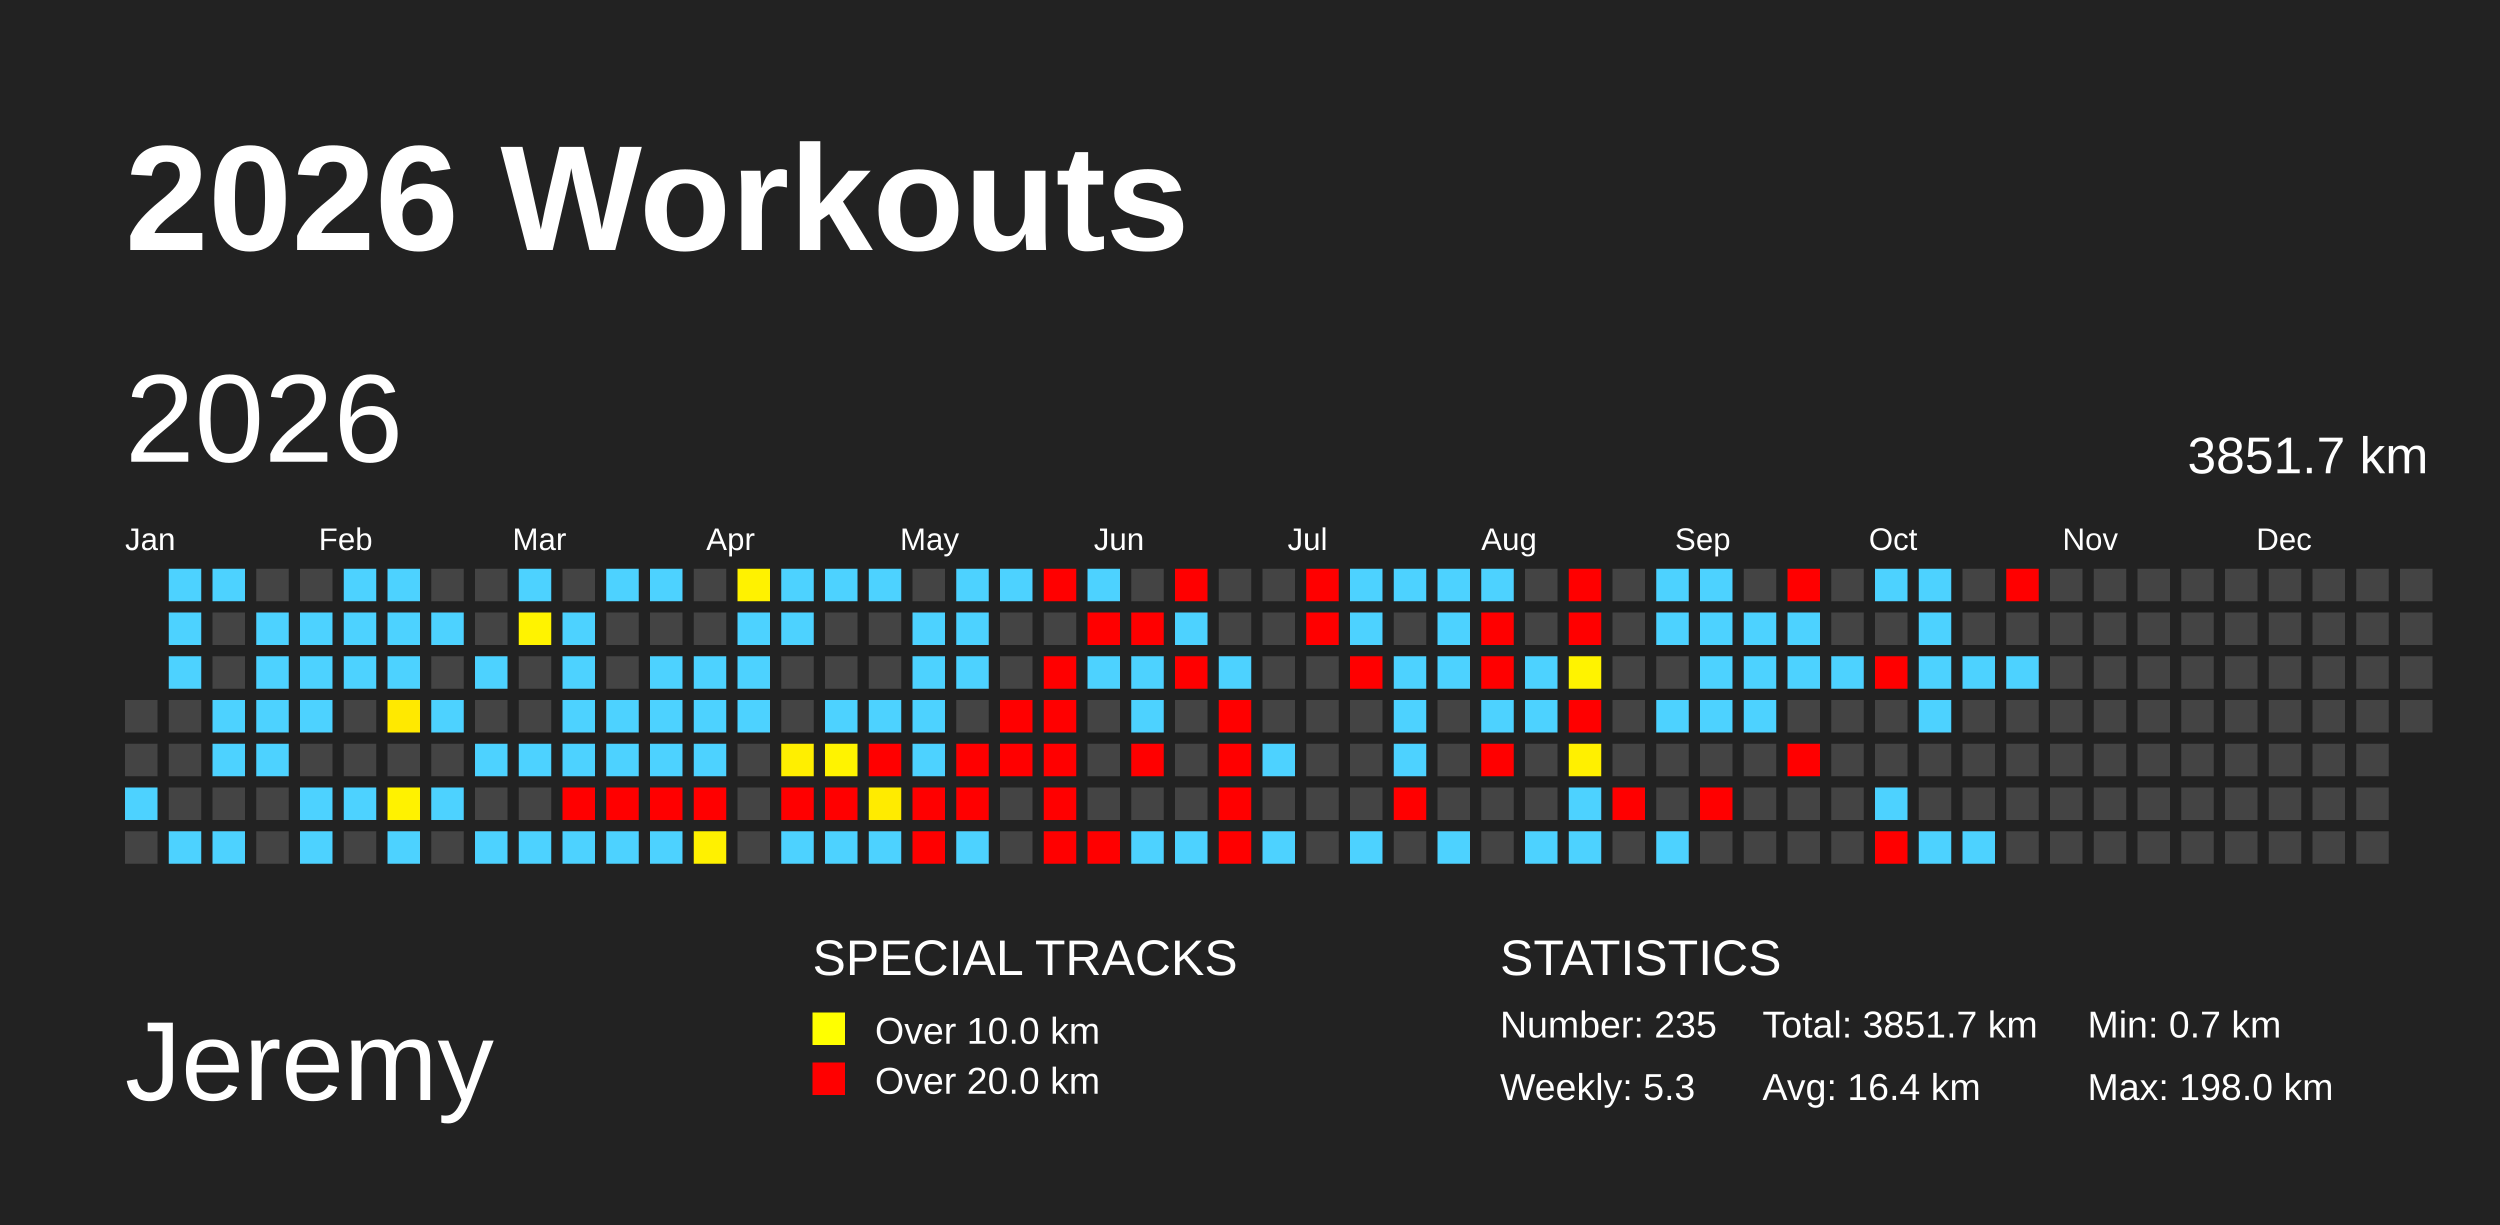
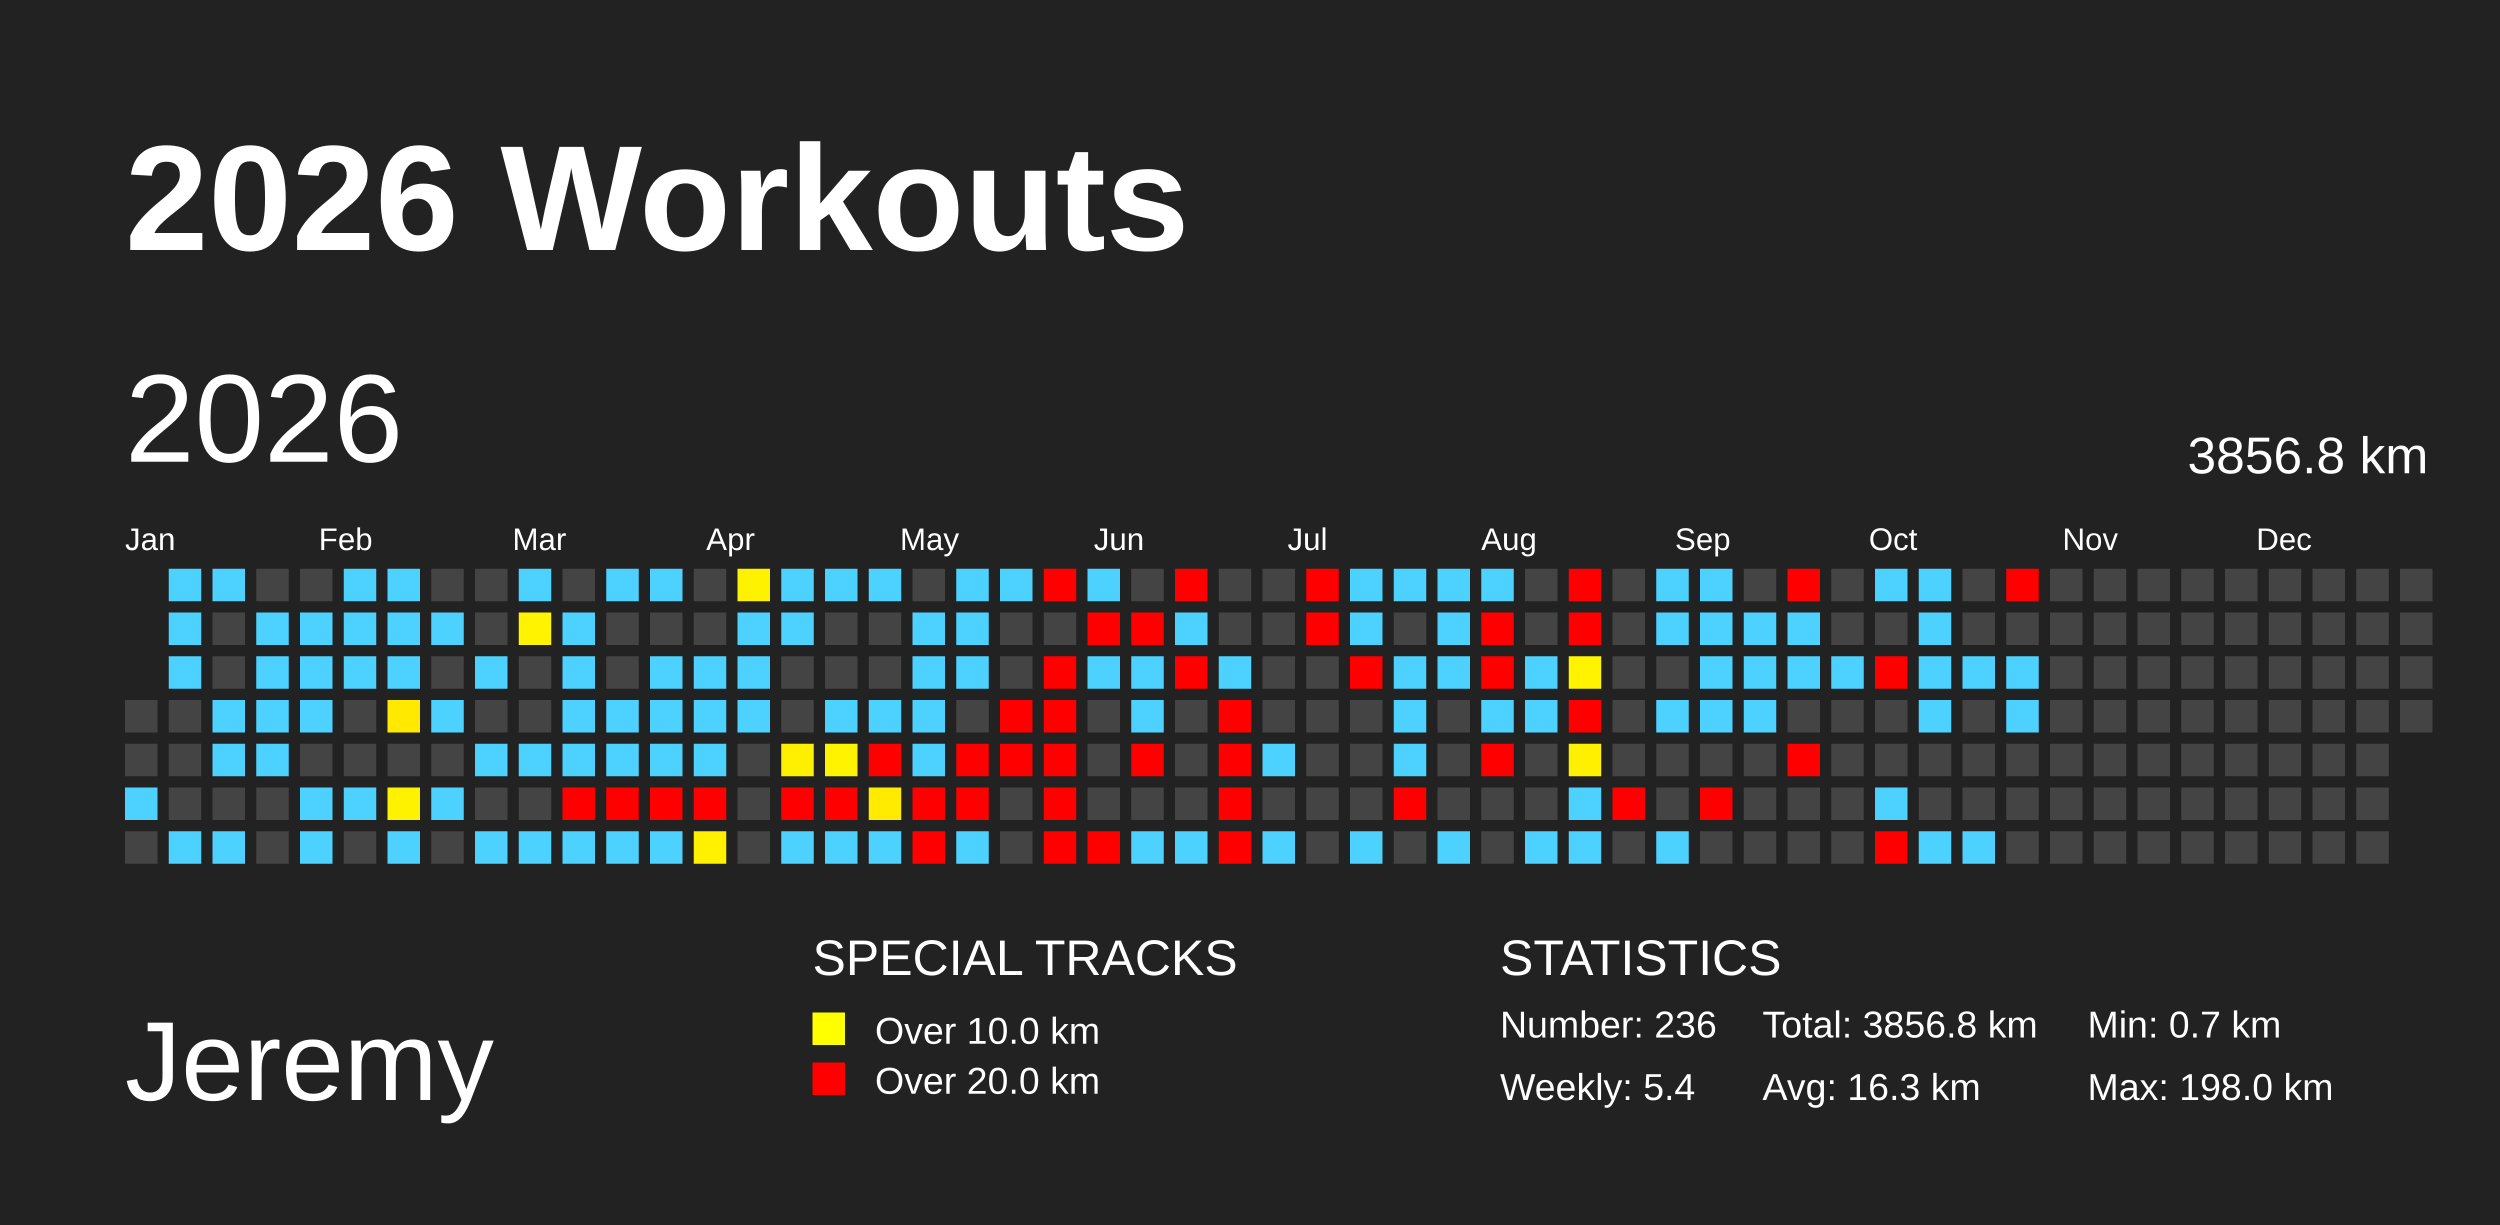
<svg xmlns="http://www.w3.org/2000/svg" baseProfile="full" height="98mm" version="1.1" viewBox="0,0,200,98" width="200mm">
  <defs>
    <pattern height="2" id="indoor-stripe" patternUnits="userSpaceOnUse" width="2">
      <line stroke="white" stroke-opacity="0.45" stroke-width="0.5" x1="0" x2="2" y1="2" y2="0" />
    </pattern>
  </defs>
  <rect fill="#222222" height="98" width="200" x="0" y="0" />
  <text fill="#FFFFFF" style="font-size:12px; font-family:Arial; font-weight:bold;" x="10" y="20">2026 Workouts</text>
  <text fill="#FFFFFF" style="font-size:9px; font-family:Arial" x="10" y="88">Jeremy</text>
  <text fill="#FFFFFF" style="font-size:4px; font-family:Arial" x="65" y="78">SPECIAL TRACKS</text>
  <rect fill="yellow" height="2.6" width="2.6" x="65" y="81" />
  <text fill="#FFFFFF" style="font-size:3px; font-family:Arial" x="70" y="83.5">Over 10.0 km</text>
  <rect fill="red" height="2.6" width="2.6" x="65" y="85" />
  <text fill="#FFFFFF" style="font-size:3px; font-family:Arial" x="70" y="87.5">Over 20.0 km</text>
  <text fill="#FFFFFF" style="font-size:4px; font-family:Arial" x="120" y="78">STATISTICS</text>
-   <text fill="#FFFFFF" style="font-size:3px; font-family:Arial" x="120" y="83">Number: 235</text>
-   <text fill="#FFFFFF" style="font-size:3px; font-family:Arial" x="120" y="88">Weekly: 5.3</text>
-   <text fill="#FFFFFF" style="font-size:3px; font-family:Arial" x="141" y="83">Total: 3851.7 km</text>
-   <text fill="#FFFFFF" style="font-size:3px; font-family:Arial" x="141" y="88">Avg: 16.4 km</text>
+   <text fill="#FFFFFF" style="font-size:3px; font-family:Arial" x="120" y="83">Number: 236</text>
+   <text fill="#FFFFFF" style="font-size:3px; font-family:Arial" x="120" y="88">Weekly: 5.4</text>
+   <text fill="#FFFFFF" style="font-size:3px; font-family:Arial" x="141" y="83">Total: 3856.8 km</text>
+   <text fill="#FFFFFF" style="font-size:3px; font-family:Arial" x="141" y="88">Avg: 16.3 km</text>
  <text fill="#FFFFFF" style="font-size:3px; font-family:Arial" x="167" y="83">Min: 0.7 km</text>
  <text fill="#FFFFFF" style="font-size:3px; font-family:Arial" x="167" y="88">Max: 198.0 km</text>
  <text dominant-baseline="hanging" fill="#FFFFFF" style="font-size:10.0px; font-family:Arial;" x="10" y="30">2026</text>
-   <text dominant-baseline="hanging" fill="#FFFFFF" style="font-size:4.125px; font-family:Arial;" x="175" y="35">3851.7 km</text>
+   <text dominant-baseline="hanging" fill="#FFFFFF" style="font-size:4.125px; font-family:Arial;" x="175" y="35">3856.8 km</text>
  <text fill="#FFFFFF" style="font-size:2.5px; font-family:Arial" x="10.0" y="44">Jan</text>
  <text fill="#FFFFFF" style="font-size:2.5px; font-family:Arial" x="25.5" y="44">Feb</text>
  <text fill="#FFFFFF" style="font-size:2.5px; font-family:Arial" x="41.0" y="44">Mar</text>
  <text fill="#FFFFFF" style="font-size:2.5px; font-family:Arial" x="56.5" y="44">Apr</text>
  <text fill="#FFFFFF" style="font-size:2.5px; font-family:Arial" x="72.0" y="44">May</text>
  <text fill="#FFFFFF" style="font-size:2.5px; font-family:Arial" x="87.5" y="44">Jun</text>
  <text fill="#FFFFFF" style="font-size:2.5px; font-family:Arial" x="103.0" y="44">Jul</text>
  <text fill="#FFFFFF" style="font-size:2.5px; font-family:Arial" x="118.5" y="44">Aug</text>
  <text fill="#FFFFFF" style="font-size:2.5px; font-family:Arial" x="134.0" y="44">Sep</text>
  <text fill="#FFFFFF" style="font-size:2.5px; font-family:Arial" x="149.5" y="44">Oct</text>
  <text fill="#FFFFFF" style="font-size:2.5px; font-family:Arial" x="165.0" y="44">Nov</text>
  <text fill="#FFFFFF" style="font-size:2.5px; font-family:Arial" x="180.5" y="44">Dec</text>
  <rect fill="#444444" height="2.6" width="2.6" x="10.0" y="56.0" />
  <rect fill="#444444" height="2.6" width="2.6" x="10.0" y="59.5" />
  <rect fill="#4dd2ff" height="2.6" width="2.6" x="10.0" y="63.0" />
  <rect fill="#444444" height="2.6" width="2.6" x="10.0" y="66.5" />
  <rect fill="#4dd2ff" height="2.6" width="2.6" x="13.5" y="45.5" />
  <rect fill="#4dd2ff" height="2.6" width="2.6" x="13.5" y="49.0" />
  <rect fill="#4dd2ff" height="2.6" width="2.6" x="13.5" y="52.5" />
  <rect fill="#444444" height="2.6" width="2.6" x="13.5" y="56.0" />
  <rect fill="#444444" height="2.6" width="2.6" x="13.5" y="59.5" />
  <rect fill="#444444" height="2.6" width="2.6" x="13.5" y="63.0" />
  <rect fill="#4dd2ff" height="2.6" width="2.6" x="13.5" y="66.5" />
  <rect fill="#4dd2ff" height="2.6" width="2.6" x="17.0" y="45.5" />
  <rect fill="#444444" height="2.6" width="2.6" x="17.0" y="49.0" />
  <rect fill="#444444" height="2.6" width="2.6" x="17.0" y="52.5" />
  <rect fill="#4dd2ff" height="2.6" width="2.6" x="17.0" y="56.0" />
  <rect fill="#4dd2ff" height="2.6" width="2.6" x="17.0" y="59.5" />
  <rect fill="#444444" height="2.6" width="2.6" x="17.0" y="63.0" />
  <rect fill="#4dd2ff" height="2.6" width="2.6" x="17.0" y="66.5" />
  <rect fill="#444444" height="2.6" width="2.6" x="20.5" y="45.5" />
  <rect fill="#4dd2ff" height="2.6" width="2.6" x="20.5" y="49.0" />
  <rect fill="#4dd2ff" height="2.6" width="2.6" x="20.5" y="52.5" />
  <rect fill="#4dd2ff" height="2.6" width="2.6" x="20.5" y="56.0" />
  <rect fill="#4dd2ff" height="2.6" width="2.6" x="20.5" y="59.5" />
  <rect fill="#444444" height="2.6" width="2.6" x="20.5" y="63.0" />
  <rect fill="#444444" height="2.6" width="2.6" x="20.5" y="66.5" />
  <rect fill="#444444" height="2.6" width="2.6" x="24.0" y="45.5" />
  <rect fill="#4dd2ff" height="2.6" width="2.6" x="24.0" y="49.0" />
  <rect fill="#4dd2ff" height="2.6" width="2.6" x="24.0" y="52.5" />
  <rect fill="#4dd2ff" height="2.6" width="2.6" x="24.0" y="56.0" />
  <rect fill="#444444" height="2.6" width="2.6" x="24.0" y="59.5" />
  <rect fill="#4dd2ff" height="2.6" width="2.6" x="24.0" y="63.0" />
  <rect fill="#4dd2ff" height="2.6" width="2.6" x="24.0" y="66.5" />
  <rect fill="#4dd2ff" height="2.6" width="2.6" x="27.5" y="45.5" />
  <rect fill="#4dd2ff" height="2.6" width="2.6" x="27.5" y="49.0" />
  <rect fill="#4dd2ff" height="2.6" width="2.6" x="27.5" y="52.5" />
  <rect fill="#444444" height="2.6" width="2.6" x="27.5" y="56.0" />
  <rect fill="#444444" height="2.6" width="2.6" x="27.5" y="59.5" />
  <rect fill="#4dd2ff" height="2.6" width="2.6" x="27.5" y="63.0" />
  <rect fill="#444444" height="2.6" width="2.6" x="27.5" y="66.5" />
  <rect fill="#4dd2ff" height="2.6" width="2.6" x="31.0" y="45.5" />
  <rect fill="#4dd2ff" height="2.6" width="2.6" x="31.0" y="49.0" />
  <rect fill="#4dd2ff" height="2.6" width="2.6" x="31.0" y="52.5" />
  <rect fill="#ffe900" height="2.6" width="2.6" x="31.0" y="56.0" />
  <rect fill="#444444" height="2.6" width="2.6" x="31.0" y="59.5" />
  <rect fill="#fff200" height="2.6" width="2.6" x="31.0" y="63.0" />
  <rect fill="#4dd2ff" height="2.6" width="2.6" x="31.0" y="66.5" />
  <rect fill="#444444" height="2.6" width="2.6" x="34.5" y="45.5" />
  <rect fill="#4dd2ff" height="2.6" width="2.6" x="34.5" y="49.0" />
  <rect fill="#444444" height="2.6" width="2.6" x="34.5" y="52.5" />
  <rect fill="#4dd2ff" height="2.6" width="2.6" x="34.5" y="56.0" />
  <rect fill="#444444" height="2.6" width="2.6" x="34.5" y="59.5" />
  <rect fill="#4dd2ff" height="2.6" width="2.6" x="34.5" y="63.0" />
  <rect fill="#444444" height="2.6" width="2.6" x="34.5" y="66.5" />
  <rect fill="#444444" height="2.6" width="2.6" x="38.0" y="45.5" />
  <rect fill="#444444" height="2.6" width="2.6" x="38.0" y="49.0" />
  <rect fill="#4dd2ff" height="2.6" width="2.6" x="38.0" y="52.5" />
  <rect fill="#444444" height="2.6" width="2.6" x="38.0" y="56.0" />
  <rect fill="#4dd2ff" height="2.6" width="2.6" x="38.0" y="59.5" />
  <rect fill="#444444" height="2.6" width="2.6" x="38.0" y="63.0" />
  <rect fill="#4dd2ff" height="2.6" width="2.6" x="38.0" y="66.5" />
  <rect fill="#4dd2ff" height="2.6" width="2.6" x="41.5" y="45.5" />
  <rect fill="#fff300" height="2.6" width="2.6" x="41.5" y="49.0" />
  <rect fill="#444444" height="2.6" width="2.6" x="41.5" y="52.5" />
  <rect fill="#444444" height="2.6" width="2.6" x="41.5" y="56.0" />
  <rect fill="#4dd2ff" height="2.6" width="2.6" x="41.5" y="59.5" />
  <rect fill="#444444" height="2.6" width="2.6" x="41.5" y="63.0" />
  <rect fill="#4dd2ff" height="2.6" width="2.6" x="41.5" y="66.5" />
  <rect fill="#444444" height="2.6" width="2.6" x="45.0" y="45.5" />
  <rect fill="#4dd2ff" height="2.6" width="2.6" x="45.0" y="49.0" />
  <rect fill="#4dd2ff" height="2.6" width="2.6" x="45.0" y="52.5" />
  <rect fill="#4dd2ff" height="2.6" width="2.6" x="45.0" y="56.0" />
  <rect fill="#4dd2ff" height="2.6" width="2.6" x="45.0" y="59.5" />
  <rect fill="red" height="2.6" width="2.6" x="45.0" y="63.0" />
  <rect fill="#4dd2ff" height="2.6" width="2.6" x="45.0" y="66.5" />
  <rect fill="#4dd2ff" height="2.6" width="2.6" x="48.5" y="45.5" />
  <rect fill="#444444" height="2.6" width="2.6" x="48.5" y="49.0" />
  <rect fill="#444444" height="2.6" width="2.6" x="48.5" y="52.5" />
  <rect fill="#4dd2ff" height="2.6" width="2.6" x="48.5" y="56.0" />
  <rect fill="#4dd2ff" height="2.6" width="2.6" x="48.5" y="59.5" />
  <rect fill="red" height="2.6" width="2.6" x="48.5" y="63.0" />
  <rect fill="#4dd2ff" height="2.6" width="2.6" x="48.5" y="66.5" />
  <rect fill="#4dd2ff" height="2.6" width="2.6" x="52.0" y="45.5" />
  <rect fill="#444444" height="2.6" width="2.6" x="52.0" y="49.0" />
  <rect fill="#4dd2ff" height="2.6" width="2.6" x="52.0" y="52.5" />
  <rect fill="#4dd2ff" height="2.6" width="2.6" x="52.0" y="56.0" />
  <rect fill="#4dd2ff" height="2.6" width="2.6" x="52.0" y="59.5" />
  <rect fill="red" height="2.6" width="2.6" x="52.0" y="63.0" />
  <rect fill="#4dd2ff" height="2.6" width="2.6" x="52.0" y="66.5" />
  <rect fill="#444444" height="2.6" width="2.6" x="55.5" y="45.5" />
  <rect fill="#444444" height="2.6" width="2.6" x="55.5" y="49.0" />
  <rect fill="#4dd2ff" height="2.6" width="2.6" x="55.5" y="52.5" />
  <rect fill="#4dd2ff" height="2.6" width="2.6" x="55.5" y="56.0" />
  <rect fill="#4dd2ff" height="2.6" width="2.6" x="55.5" y="59.5" />
  <rect fill="red" height="2.6" width="2.6" x="55.5" y="63.0" />
  <rect fill="#fff100" height="2.6" width="2.6" x="55.5" y="66.5" />
  <rect fill="#fff200" height="2.6" width="2.6" x="59.0" y="45.5" />
  <rect fill="#4dd2ff" height="2.6" width="2.6" x="59.0" y="49.0" />
  <rect fill="#4dd2ff" height="2.6" width="2.6" x="59.0" y="52.5" />
  <rect fill="#4dd2ff" height="2.6" width="2.6" x="59.0" y="56.0" />
  <rect fill="#444444" height="2.6" width="2.6" x="59.0" y="59.5" />
  <rect fill="#444444" height="2.6" width="2.6" x="59.0" y="63.0" />
  <rect fill="#444444" height="2.6" width="2.6" x="59.0" y="66.5" />
  <rect fill="#4dd2ff" height="2.6" width="2.6" x="62.5" y="45.5" />
  <rect fill="#4dd2ff" height="2.6" width="2.6" x="62.5" y="49.0" />
  <rect fill="#444444" height="2.6" width="2.6" x="62.5" y="52.5" />
  <rect fill="#444444" height="2.6" width="2.6" x="62.5" y="56.0" />
  <rect fill="#ffef00" height="2.6" width="2.6" x="62.5" y="59.5" />
  <rect fill="red" height="2.6" width="2.6" x="62.5" y="63.0" />
  <rect fill="#4dd2ff" height="2.6" width="2.6" x="62.5" y="66.5" />
  <rect fill="#4dd2ff" height="2.6" width="2.6" x="66.0" y="45.5" />
  <rect fill="#444444" height="2.6" width="2.6" x="66.0" y="49.0" />
  <rect fill="#444444" height="2.6" width="2.6" x="66.0" y="52.5" />
  <rect fill="#4dd2ff" height="2.6" width="2.6" x="66.0" y="56.0" />
  <rect fill="#fff300" height="2.6" width="2.6" x="66.0" y="59.5" />
  <rect fill="red" height="2.6" width="2.6" x="66.0" y="63.0" />
  <rect fill="#4dd2ff" height="2.6" width="2.6" x="66.0" y="66.5" />
  <rect fill="#4dd2ff" height="2.6" width="2.6" x="69.5" y="45.5" />
  <rect fill="#444444" height="2.6" width="2.6" x="69.5" y="49.0" />
  <rect fill="#444444" height="2.6" width="2.6" x="69.5" y="52.5" />
  <rect fill="#4dd2ff" height="2.6" width="2.6" x="69.5" y="56.0" />
  <rect fill="red" height="2.6" width="2.6" x="69.5" y="59.5" />
  <rect fill="#ffeb00" height="2.6" width="2.6" x="69.5" y="63.0" />
  <rect fill="#4dd2ff" height="2.6" width="2.6" x="69.5" y="66.5" />
  <rect fill="#444444" height="2.6" width="2.6" x="73.0" y="45.5" />
  <rect fill="#4dd2ff" height="2.6" width="2.6" x="73.0" y="49.0" />
  <rect fill="#4dd2ff" height="2.6" width="2.6" x="73.0" y="52.5" />
  <rect fill="#4dd2ff" height="2.6" width="2.6" x="73.0" y="56.0" />
  <rect fill="#4dd2ff" height="2.6" width="2.6" x="73.0" y="59.5" />
  <rect fill="red" height="2.6" width="2.6" x="73.0" y="63.0" />
  <rect fill="red" height="2.6" width="2.6" x="73.0" y="66.5" />
  <rect fill="#4dd2ff" height="2.6" width="2.6" x="76.5" y="45.5" />
  <rect fill="#4dd2ff" height="2.6" width="2.6" x="76.5" y="49.0" />
  <rect fill="#4dd2ff" height="2.6" width="2.6" x="76.5" y="52.5" />
  <rect fill="#444444" height="2.6" width="2.6" x="76.5" y="56.0" />
  <rect fill="red" height="2.6" width="2.6" x="76.5" y="59.5" />
  <rect fill="red" height="2.6" width="2.6" x="76.5" y="63.0" />
  <rect fill="#4dd2ff" height="2.6" width="2.6" x="76.5" y="66.5" />
  <rect fill="#4dd2ff" height="2.6" width="2.6" x="80.0" y="45.5" />
  <rect fill="#444444" height="2.6" width="2.6" x="80.0" y="49.0" />
  <rect fill="#444444" height="2.6" width="2.6" x="80.0" y="52.5" />
  <rect fill="red" height="2.6" width="2.6" x="80.0" y="56.0" />
  <rect fill="red" height="2.6" width="2.6" x="80.0" y="59.5" />
  <rect fill="#444444" height="2.6" width="2.6" x="80.0" y="63.0" />
  <rect fill="#444444" height="2.6" width="2.6" x="80.0" y="66.5" />
  <rect fill="red" height="2.6" width="2.6" x="83.5" y="45.5" />
  <rect fill="#444444" height="2.6" width="2.6" x="83.5" y="49.0" />
  <rect fill="red" height="2.6" width="2.6" x="83.5" y="52.5" />
  <rect fill="red" height="2.6" width="2.6" x="83.5" y="56.0" />
  <rect fill="red" height="2.6" width="2.6" x="83.5" y="59.5" />
  <rect fill="red" height="2.6" width="2.6" x="83.5" y="63.0" />
  <rect fill="red" height="2.6" width="2.6" x="83.5" y="66.5" />
  <rect fill="#4dd2ff" height="2.6" width="2.6" x="87.0" y="45.5" />
  <rect fill="red" height="2.6" width="2.6" x="87.0" y="49.0" />
  <rect fill="#4dd2ff" height="2.6" width="2.6" x="87.0" y="52.5" />
  <rect fill="#444444" height="2.6" width="2.6" x="87.0" y="56.0" />
  <rect fill="#444444" height="2.6" width="2.6" x="87.0" y="59.5" />
  <rect fill="#444444" height="2.6" width="2.6" x="87.0" y="63.0" />
  <rect fill="red" height="2.6" width="2.6" x="87.0" y="66.5" />
  <rect fill="#444444" height="2.6" width="2.6" x="90.5" y="45.5" />
  <rect fill="red" height="2.6" width="2.6" x="90.5" y="49.0" />
  <rect fill="#4dd2ff" height="2.6" width="2.6" x="90.5" y="52.5" />
  <rect fill="#4dd2ff" height="2.6" width="2.6" x="90.5" y="56.0" />
  <rect fill="red" height="2.6" width="2.6" x="90.5" y="59.5" />
  <rect fill="#444444" height="2.6" width="2.6" x="90.5" y="63.0" />
  <rect fill="#4dd2ff" height="2.6" width="2.6" x="90.5" y="66.5" />
  <rect fill="red" height="2.6" width="2.6" x="94.0" y="45.5" />
  <rect fill="#4dd2ff" height="2.6" width="2.6" x="94.0" y="49.0" />
  <rect fill="red" height="2.6" width="2.6" x="94.0" y="52.5" />
  <rect fill="#444444" height="2.6" width="2.6" x="94.0" y="56.0" />
  <rect fill="#444444" height="2.6" width="2.6" x="94.0" y="59.5" />
  <rect fill="#444444" height="2.6" width="2.6" x="94.0" y="63.0" />
  <rect fill="#4dd2ff" height="2.6" width="2.6" x="94.0" y="66.5" />
  <rect fill="#444444" height="2.6" width="2.6" x="97.5" y="45.5" />
  <rect fill="#444444" height="2.6" width="2.6" x="97.5" y="49.0" />
  <rect fill="#4dd2ff" height="2.6" width="2.6" x="97.5" y="52.5" />
  <rect fill="red" height="2.6" width="2.6" x="97.5" y="56.0" />
  <rect fill="red" height="2.6" width="2.6" x="97.5" y="59.5" />
  <rect fill="red" height="2.6" width="2.6" x="97.5" y="63.0" />
  <rect fill="red" height="2.6" width="2.6" x="97.5" y="66.5" />
  <rect fill="#444444" height="2.6" width="2.6" x="101.0" y="45.5" />
  <rect fill="#444444" height="2.6" width="2.6" x="101.0" y="49.0" />
  <rect fill="#444444" height="2.6" width="2.6" x="101.0" y="52.5" />
  <rect fill="#444444" height="2.6" width="2.6" x="101.0" y="56.0" />
  <rect fill="#4dd2ff" height="2.6" width="2.6" x="101.0" y="59.5" />
  <rect fill="#444444" height="2.6" width="2.6" x="101.0" y="63.0" />
  <rect fill="#4dd2ff" height="2.6" width="2.6" x="101.0" y="66.5" />
  <rect fill="red" height="2.6" width="2.6" x="104.5" y="45.5" />
  <rect fill="red" height="2.6" width="2.6" x="104.5" y="49.0" />
  <rect fill="#444444" height="2.6" width="2.6" x="104.5" y="52.5" />
  <rect fill="#444444" height="2.6" width="2.6" x="104.5" y="56.0" />
  <rect fill="#444444" height="2.6" width="2.6" x="104.5" y="59.5" />
  <rect fill="#444444" height="2.6" width="2.6" x="104.5" y="63.0" />
  <rect fill="#444444" height="2.6" width="2.6" x="104.5" y="66.5" />
  <rect fill="#4dd2ff" height="2.6" width="2.6" x="108.0" y="45.5" />
  <rect fill="#4dd2ff" height="2.6" width="2.6" x="108.0" y="49.0" />
  <rect fill="red" height="2.6" width="2.6" x="108.0" y="52.5" />
  <rect fill="#444444" height="2.6" width="2.6" x="108.0" y="56.0" />
  <rect fill="#444444" height="2.6" width="2.6" x="108.0" y="59.5" />
  <rect fill="#444444" height="2.6" width="2.6" x="108.0" y="63.0" />
  <rect fill="#4dd2ff" height="2.6" width="2.6" x="108.0" y="66.5" />
  <rect fill="#4dd2ff" height="2.6" width="2.6" x="111.5" y="45.5" />
  <rect fill="#444444" height="2.6" width="2.6" x="111.5" y="49.0" />
  <rect fill="#4dd2ff" height="2.6" width="2.6" x="111.5" y="52.5" />
  <rect fill="#4dd2ff" height="2.6" width="2.6" x="111.5" y="56.0" />
  <rect fill="#4dd2ff" height="2.6" width="2.6" x="111.5" y="59.5" />
  <rect fill="red" height="2.6" width="2.6" x="111.5" y="63.0" />
  <rect fill="#444444" height="2.6" width="2.6" x="111.5" y="66.5" />
  <rect fill="#4dd2ff" height="2.6" width="2.6" x="115.0" y="45.5" />
  <rect fill="#4dd2ff" height="2.6" width="2.6" x="115.0" y="49.0" />
  <rect fill="#4dd2ff" height="2.6" width="2.6" x="115.0" y="52.5" />
  <rect fill="#444444" height="2.6" width="2.6" x="115.0" y="56.0" />
  <rect fill="#444444" height="2.6" width="2.6" x="115.0" y="59.5" />
  <rect fill="#444444" height="2.6" width="2.6" x="115.0" y="63.0" />
  <rect fill="#4dd2ff" height="2.6" width="2.6" x="115.0" y="66.5" />
  <rect fill="#4dd2ff" height="2.6" width="2.6" x="118.5" y="45.5" />
  <rect fill="red" height="2.6" width="2.6" x="118.5" y="49.0" />
  <rect fill="red" height="2.6" width="2.6" x="118.5" y="52.5" />
  <rect fill="#4dd2ff" height="2.6" width="2.6" x="118.5" y="56.0" />
  <rect fill="red" height="2.6" width="2.6" x="118.5" y="59.5" />
  <rect fill="#444444" height="2.6" width="2.6" x="118.5" y="63.0" />
  <rect fill="#444444" height="2.6" width="2.6" x="118.5" y="66.5" />
  <rect fill="#444444" height="2.6" width="2.6" x="122.0" y="45.5" />
  <rect fill="#444444" height="2.6" width="2.6" x="122.0" y="49.0" />
  <rect fill="#4dd2ff" height="2.6" width="2.6" x="122.0" y="52.5" />
  <rect fill="#4dd2ff" height="2.6" width="2.6" x="122.0" y="56.0" />
  <rect fill="#444444" height="2.6" width="2.6" x="122.0" y="59.5" />
  <rect fill="#444444" height="2.6" width="2.6" x="122.0" y="63.0" />
  <rect fill="#4dd2ff" height="2.6" width="2.6" x="122.0" y="66.5" />
  <rect fill="red" height="2.6" width="2.6" x="125.5" y="45.5" />
  <rect fill="red" height="2.6" width="2.6" x="125.5" y="49.0" />
  <rect fill="#fff300" height="2.6" width="2.6" x="125.5" y="52.5" />
  <rect fill="red" height="2.6" width="2.6" x="125.5" y="56.0" />
  <rect fill="#fff000" height="2.6" width="2.6" x="125.5" y="59.5" />
  <rect fill="#4dd2ff" height="2.6" width="2.6" x="125.5" y="63.0" />
  <rect fill="#4dd2ff" height="2.6" width="2.6" x="125.5" y="66.5" />
  <rect fill="#444444" height="2.6" width="2.6" x="129.0" y="45.5" />
  <rect fill="#444444" height="2.6" width="2.6" x="129.0" y="49.0" />
  <rect fill="#444444" height="2.6" width="2.6" x="129.0" y="52.5" />
  <rect fill="#444444" height="2.6" width="2.6" x="129.0" y="56.0" />
  <rect fill="#444444" height="2.6" width="2.6" x="129.0" y="59.5" />
  <rect fill="red" height="2.6" width="2.6" x="129.0" y="63.0" />
  <rect fill="#444444" height="2.6" width="2.6" x="129.0" y="66.5" />
  <rect fill="#4dd2ff" height="2.6" width="2.6" x="132.5" y="45.5" />
  <rect fill="#4dd2ff" height="2.6" width="2.6" x="132.5" y="49.0" />
  <rect fill="#444444" height="2.6" width="2.6" x="132.5" y="52.5" />
  <rect fill="#4dd2ff" height="2.6" width="2.6" x="132.5" y="56.0" />
  <rect fill="#444444" height="2.6" width="2.6" x="132.5" y="59.5" />
  <rect fill="#444444" height="2.6" width="2.6" x="132.5" y="63.0" />
  <rect fill="#4dd2ff" height="2.6" width="2.6" x="132.5" y="66.5" />
  <rect fill="#4dd2ff" height="2.6" width="2.6" x="136.0" y="45.5" />
  <rect fill="#4dd2ff" height="2.6" width="2.6" x="136.0" y="49.0" />
  <rect fill="#4dd2ff" height="2.6" width="2.6" x="136.0" y="52.5" />
  <rect fill="#4dd2ff" height="2.6" width="2.6" x="136.0" y="56.0" />
  <rect fill="#444444" height="2.6" width="2.6" x="136.0" y="59.5" />
  <rect fill="red" height="2.6" width="2.6" x="136.0" y="63.0" />
  <rect fill="#444444" height="2.6" width="2.6" x="136.0" y="66.5" />
  <rect fill="#444444" height="2.6" width="2.6" x="139.5" y="45.5" />
  <rect fill="#4dd2ff" height="2.6" width="2.6" x="139.5" y="49.0" />
  <rect fill="#4dd2ff" height="2.6" width="2.6" x="139.5" y="52.5" />
  <rect fill="#4dd2ff" height="2.6" width="2.6" x="139.5" y="56.0" />
  <rect fill="#444444" height="2.6" width="2.6" x="139.5" y="59.5" />
  <rect fill="#444444" height="2.6" width="2.6" x="139.5" y="63.0" />
  <rect fill="#444444" height="2.6" width="2.6" x="139.5" y="66.5" />
  <rect fill="red" height="2.6" width="2.6" x="143.0" y="45.5" />
  <rect fill="#4dd2ff" height="2.6" width="2.6" x="143.0" y="49.0" />
  <rect fill="#4dd2ff" height="2.6" width="2.6" x="143.0" y="52.5" />
  <rect fill="#444444" height="2.6" width="2.6" x="143.0" y="56.0" />
  <rect fill="red" height="2.6" width="2.6" x="143.0" y="59.5" />
  <rect fill="#444444" height="2.6" width="2.6" x="143.0" y="63.0" />
  <rect fill="#444444" height="2.6" width="2.6" x="143.0" y="66.5" />
  <rect fill="#444444" height="2.6" width="2.6" x="146.5" y="45.5" />
  <rect fill="#444444" height="2.6" width="2.6" x="146.5" y="49.0" />
  <rect fill="#4dd2ff" height="2.6" width="2.6" x="146.5" y="52.5" />
  <rect fill="#444444" height="2.6" width="2.6" x="146.5" y="56.0" />
  <rect fill="#444444" height="2.6" width="2.6" x="146.5" y="59.5" />
  <rect fill="#444444" height="2.6" width="2.6" x="146.5" y="63.0" />
  <rect fill="#444444" height="2.6" width="2.6" x="146.5" y="66.5" />
  <rect fill="#4dd2ff" height="2.6" width="2.6" x="150.0" y="45.5" />
  <rect fill="#444444" height="2.6" width="2.6" x="150.0" y="49.0" />
  <rect fill="red" height="2.6" width="2.6" x="150.0" y="52.5" />
  <rect fill="#444444" height="2.6" width="2.6" x="150.0" y="56.0" />
  <rect fill="#444444" height="2.6" width="2.6" x="150.0" y="59.5" />
  <rect fill="#4dd2ff" height="2.6" width="2.6" x="150.0" y="63.0" />
  <rect fill="red" height="2.6" width="2.6" x="150.0" y="66.5" />
  <rect fill="#4dd2ff" height="2.6" width="2.6" x="153.5" y="45.5" />
  <rect fill="#4dd2ff" height="2.6" width="2.6" x="153.5" y="49.0" />
  <rect fill="#4dd2ff" height="2.6" width="2.6" x="153.5" y="52.5" />
  <rect fill="#4dd2ff" height="2.6" width="2.6" x="153.5" y="56.0" />
  <rect fill="#444444" height="2.6" width="2.6" x="153.5" y="59.5" />
  <rect fill="#444444" height="2.6" width="2.6" x="153.5" y="63.0" />
  <rect fill="#4dd2ff" height="2.6" width="2.6" x="153.5" y="66.5" />
  <rect fill="#444444" height="2.6" width="2.6" x="157.0" y="45.5" />
  <rect fill="#444444" height="2.6" width="2.6" x="157.0" y="49.0" />
  <rect fill="#4dd2ff" height="2.6" width="2.6" x="157.0" y="52.5" />
  <rect fill="#444444" height="2.6" width="2.6" x="157.0" y="56.0" />
  <rect fill="#444444" height="2.6" width="2.6" x="157.0" y="59.5" />
  <rect fill="#444444" height="2.6" width="2.6" x="157.0" y="63.0" />
  <rect fill="#4dd2ff" height="2.6" width="2.6" x="157.0" y="66.5" />
  <rect fill="red" height="2.6" width="2.6" x="160.5" y="45.5" />
  <rect fill="#444444" height="2.6" width="2.6" x="160.5" y="49.0" />
  <rect fill="#4dd2ff" height="2.6" width="2.6" x="160.5" y="52.5" />
-   <rect fill="#444444" height="2.6" width="2.6" x="160.5" y="56.0" />
+   <rect fill="#4dd2ff" height="2.6" width="2.6" x="160.5" y="56.0" />
  <rect fill="#444444" height="2.6" width="2.6" x="160.5" y="59.5" />
  <rect fill="#444444" height="2.6" width="2.6" x="160.5" y="63.0" />
  <rect fill="#444444" height="2.6" width="2.6" x="160.5" y="66.5" />
  <rect fill="#444444" height="2.6" width="2.6" x="164.0" y="45.5" />
  <rect fill="#444444" height="2.6" width="2.6" x="164.0" y="49.0" />
  <rect fill="#444444" height="2.6" width="2.6" x="164.0" y="52.5" />
  <rect fill="#444444" height="2.6" width="2.6" x="164.0" y="56.0" />
  <rect fill="#444444" height="2.6" width="2.6" x="164.0" y="59.5" />
  <rect fill="#444444" height="2.6" width="2.6" x="164.0" y="63.0" />
  <rect fill="#444444" height="2.6" width="2.6" x="164.0" y="66.5" />
  <rect fill="#444444" height="2.6" width="2.6" x="167.5" y="45.5" />
  <rect fill="#444444" height="2.6" width="2.6" x="167.5" y="49.0" />
  <rect fill="#444444" height="2.6" width="2.6" x="167.5" y="52.5" />
  <rect fill="#444444" height="2.6" width="2.6" x="167.5" y="56.0" />
  <rect fill="#444444" height="2.6" width="2.6" x="167.5" y="59.5" />
  <rect fill="#444444" height="2.6" width="2.6" x="167.5" y="63.0" />
  <rect fill="#444444" height="2.6" width="2.6" x="167.5" y="66.5" />
  <rect fill="#444444" height="2.6" width="2.6" x="171.0" y="45.5" />
  <rect fill="#444444" height="2.6" width="2.6" x="171.0" y="49.0" />
  <rect fill="#444444" height="2.6" width="2.6" x="171.0" y="52.5" />
  <rect fill="#444444" height="2.6" width="2.6" x="171.0" y="56.0" />
  <rect fill="#444444" height="2.6" width="2.6" x="171.0" y="59.5" />
  <rect fill="#444444" height="2.6" width="2.6" x="171.0" y="63.0" />
  <rect fill="#444444" height="2.6" width="2.6" x="171.0" y="66.5" />
  <rect fill="#444444" height="2.6" width="2.6" x="174.5" y="45.5" />
  <rect fill="#444444" height="2.6" width="2.6" x="174.5" y="49.0" />
  <rect fill="#444444" height="2.6" width="2.6" x="174.5" y="52.5" />
  <rect fill="#444444" height="2.6" width="2.6" x="174.5" y="56.0" />
  <rect fill="#444444" height="2.6" width="2.6" x="174.5" y="59.5" />
  <rect fill="#444444" height="2.6" width="2.6" x="174.5" y="63.0" />
  <rect fill="#444444" height="2.6" width="2.6" x="174.5" y="66.5" />
  <rect fill="#444444" height="2.6" width="2.6" x="178.0" y="45.5" />
  <rect fill="#444444" height="2.6" width="2.6" x="178.0" y="49.0" />
  <rect fill="#444444" height="2.6" width="2.6" x="178.0" y="52.5" />
  <rect fill="#444444" height="2.6" width="2.6" x="178.0" y="56.0" />
  <rect fill="#444444" height="2.6" width="2.6" x="178.0" y="59.5" />
  <rect fill="#444444" height="2.6" width="2.6" x="178.0" y="63.0" />
  <rect fill="#444444" height="2.6" width="2.6" x="178.0" y="66.5" />
  <rect fill="#444444" height="2.6" width="2.6" x="181.5" y="45.5" />
  <rect fill="#444444" height="2.6" width="2.6" x="181.5" y="49.0" />
  <rect fill="#444444" height="2.6" width="2.6" x="181.5" y="52.5" />
  <rect fill="#444444" height="2.6" width="2.6" x="181.5" y="56.0" />
  <rect fill="#444444" height="2.6" width="2.6" x="181.5" y="59.5" />
  <rect fill="#444444" height="2.6" width="2.6" x="181.5" y="63.0" />
  <rect fill="#444444" height="2.6" width="2.6" x="181.5" y="66.5" />
  <rect fill="#444444" height="2.6" width="2.6" x="185.0" y="45.5" />
  <rect fill="#444444" height="2.6" width="2.6" x="185.0" y="49.0" />
  <rect fill="#444444" height="2.6" width="2.6" x="185.0" y="52.5" />
  <rect fill="#444444" height="2.6" width="2.6" x="185.0" y="56.0" />
  <rect fill="#444444" height="2.6" width="2.6" x="185.0" y="59.5" />
  <rect fill="#444444" height="2.6" width="2.6" x="185.0" y="63.0" />
  <rect fill="#444444" height="2.6" width="2.6" x="185.0" y="66.5" />
  <rect fill="#444444" height="2.6" width="2.6" x="188.5" y="45.5" />
  <rect fill="#444444" height="2.6" width="2.6" x="188.5" y="49.0" />
  <rect fill="#444444" height="2.6" width="2.6" x="188.5" y="52.5" />
  <rect fill="#444444" height="2.6" width="2.6" x="188.5" y="56.0" />
  <rect fill="#444444" height="2.6" width="2.6" x="188.5" y="59.5" />
  <rect fill="#444444" height="2.6" width="2.6" x="188.5" y="63.0" />
  <rect fill="#444444" height="2.6" width="2.6" x="188.5" y="66.5" />
  <rect fill="#444444" height="2.6" width="2.6" x="192.0" y="45.5" />
  <rect fill="#444444" height="2.6" width="2.6" x="192.0" y="49.0" />
  <rect fill="#444444" height="2.6" width="2.6" x="192.0" y="52.5" />
  <rect fill="#444444" height="2.6" width="2.6" x="192.0" y="56.0" />
</svg>
